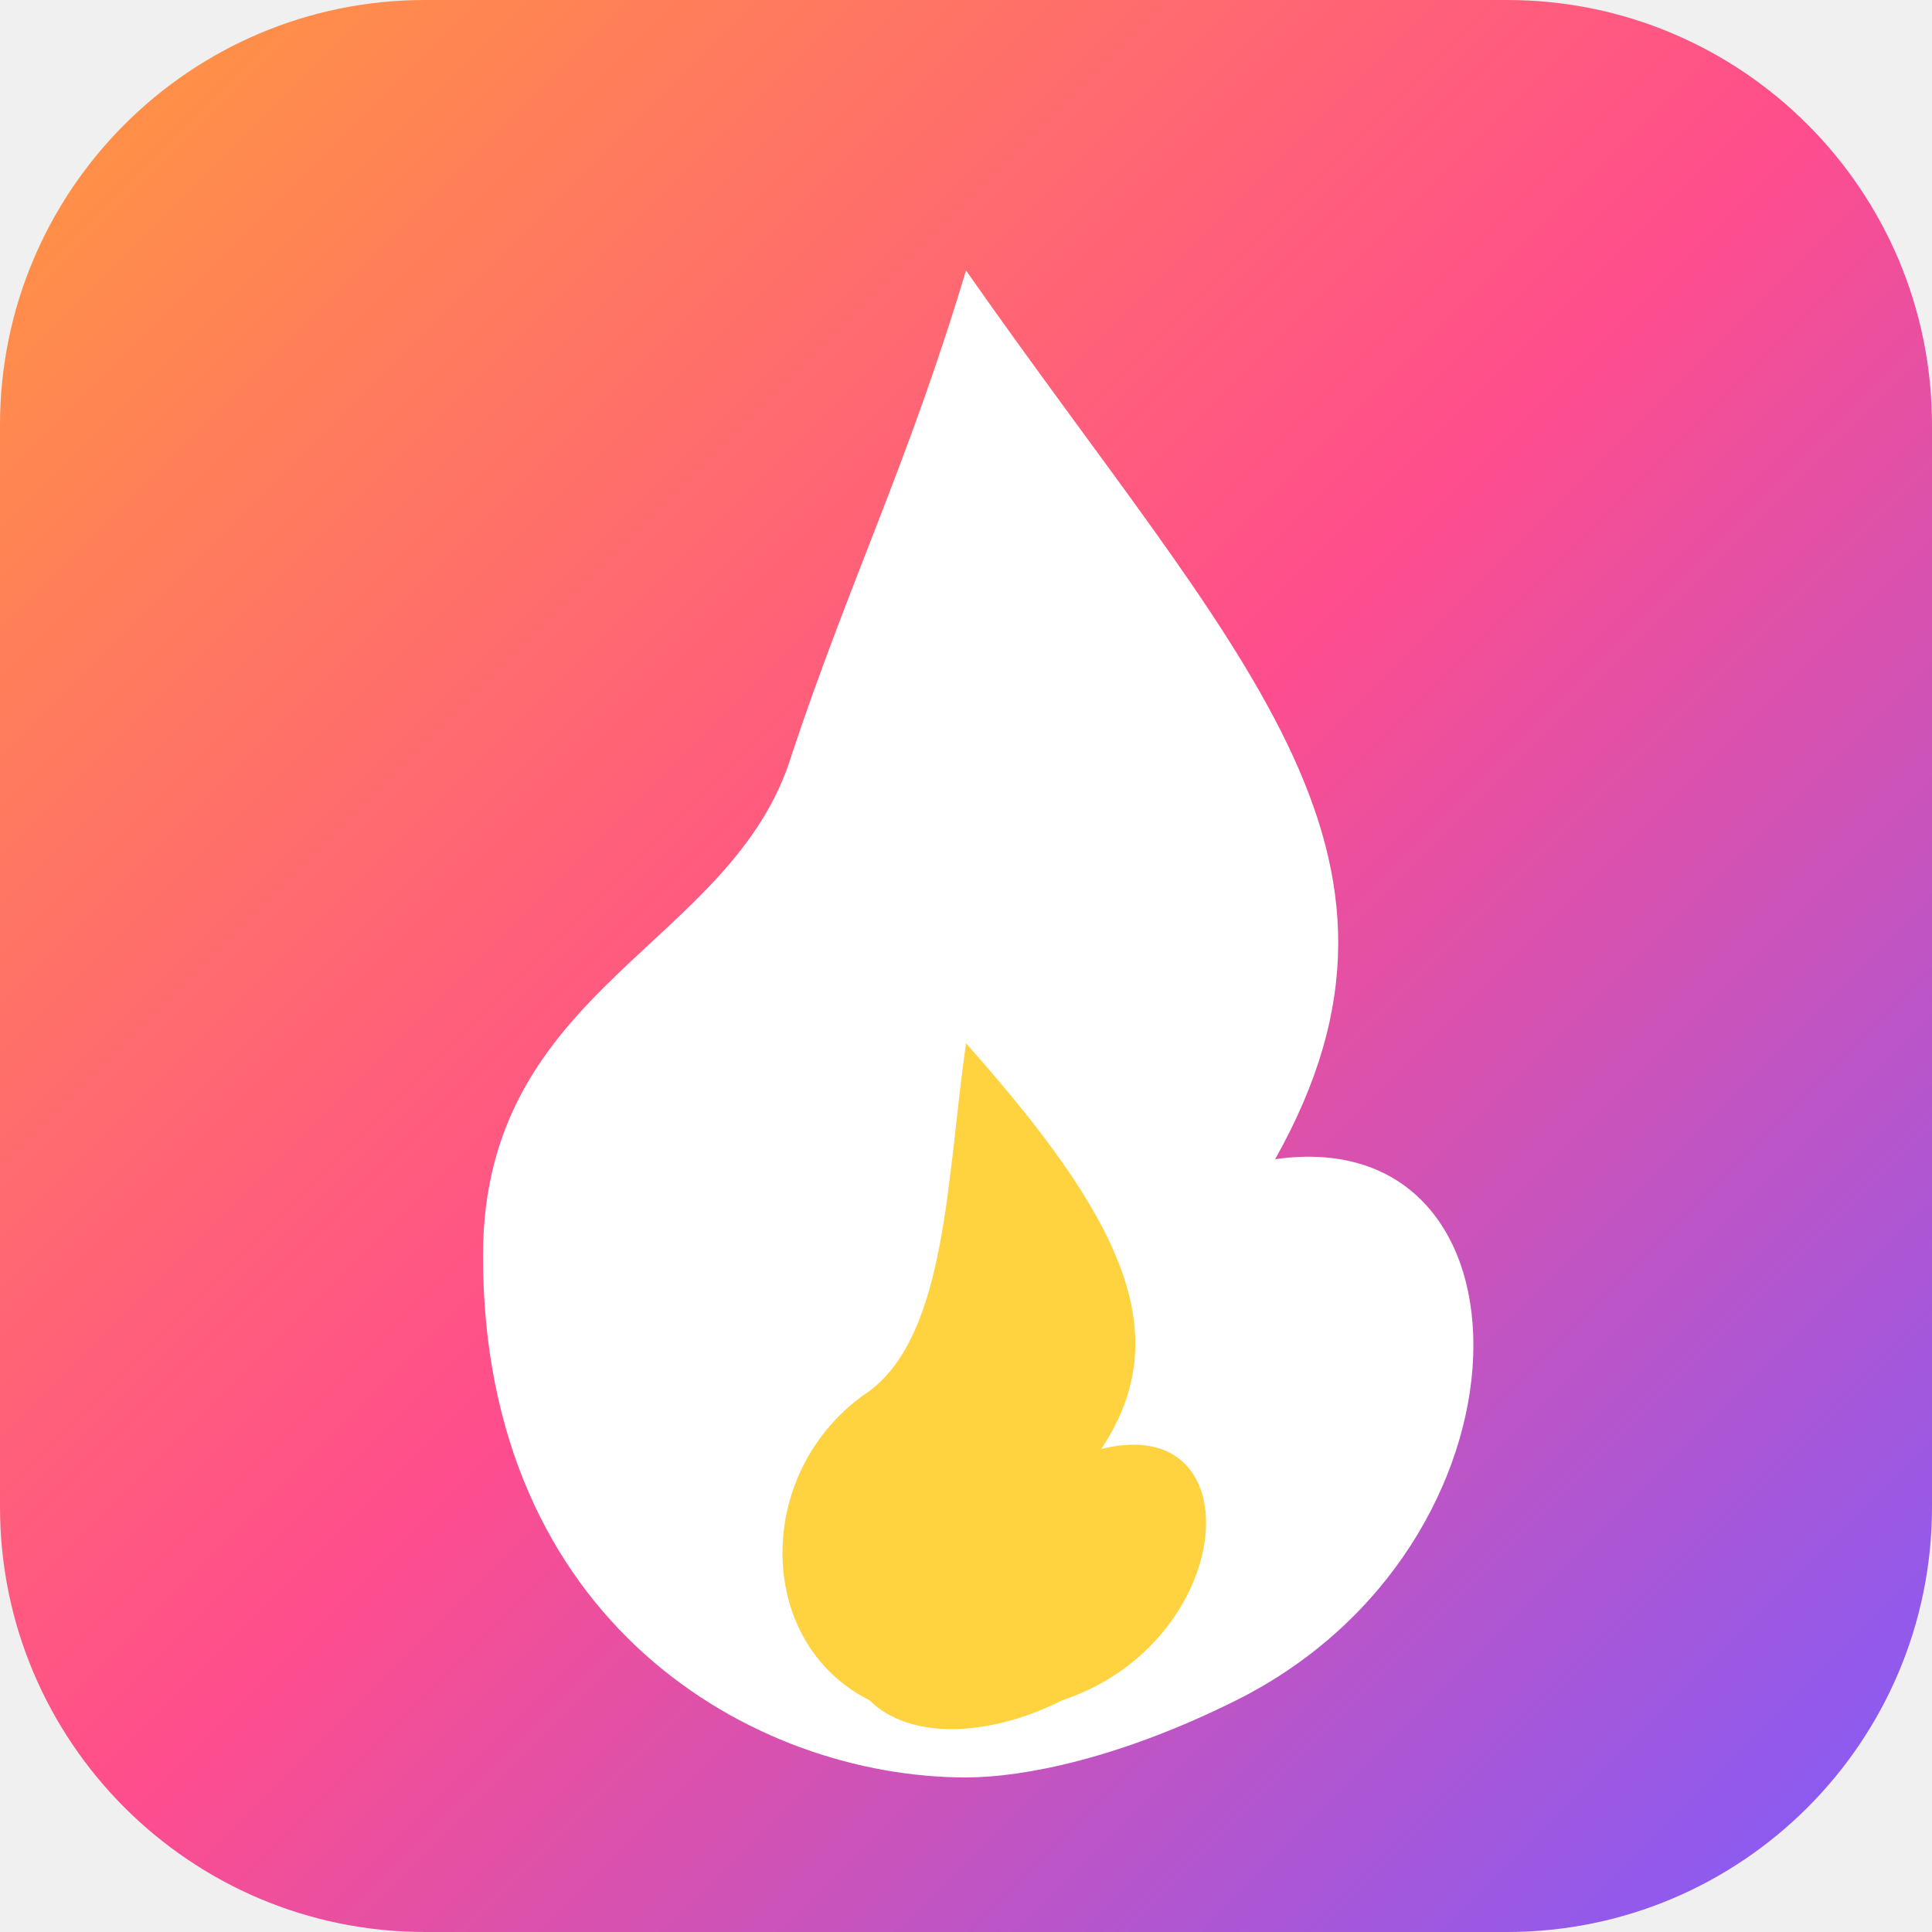
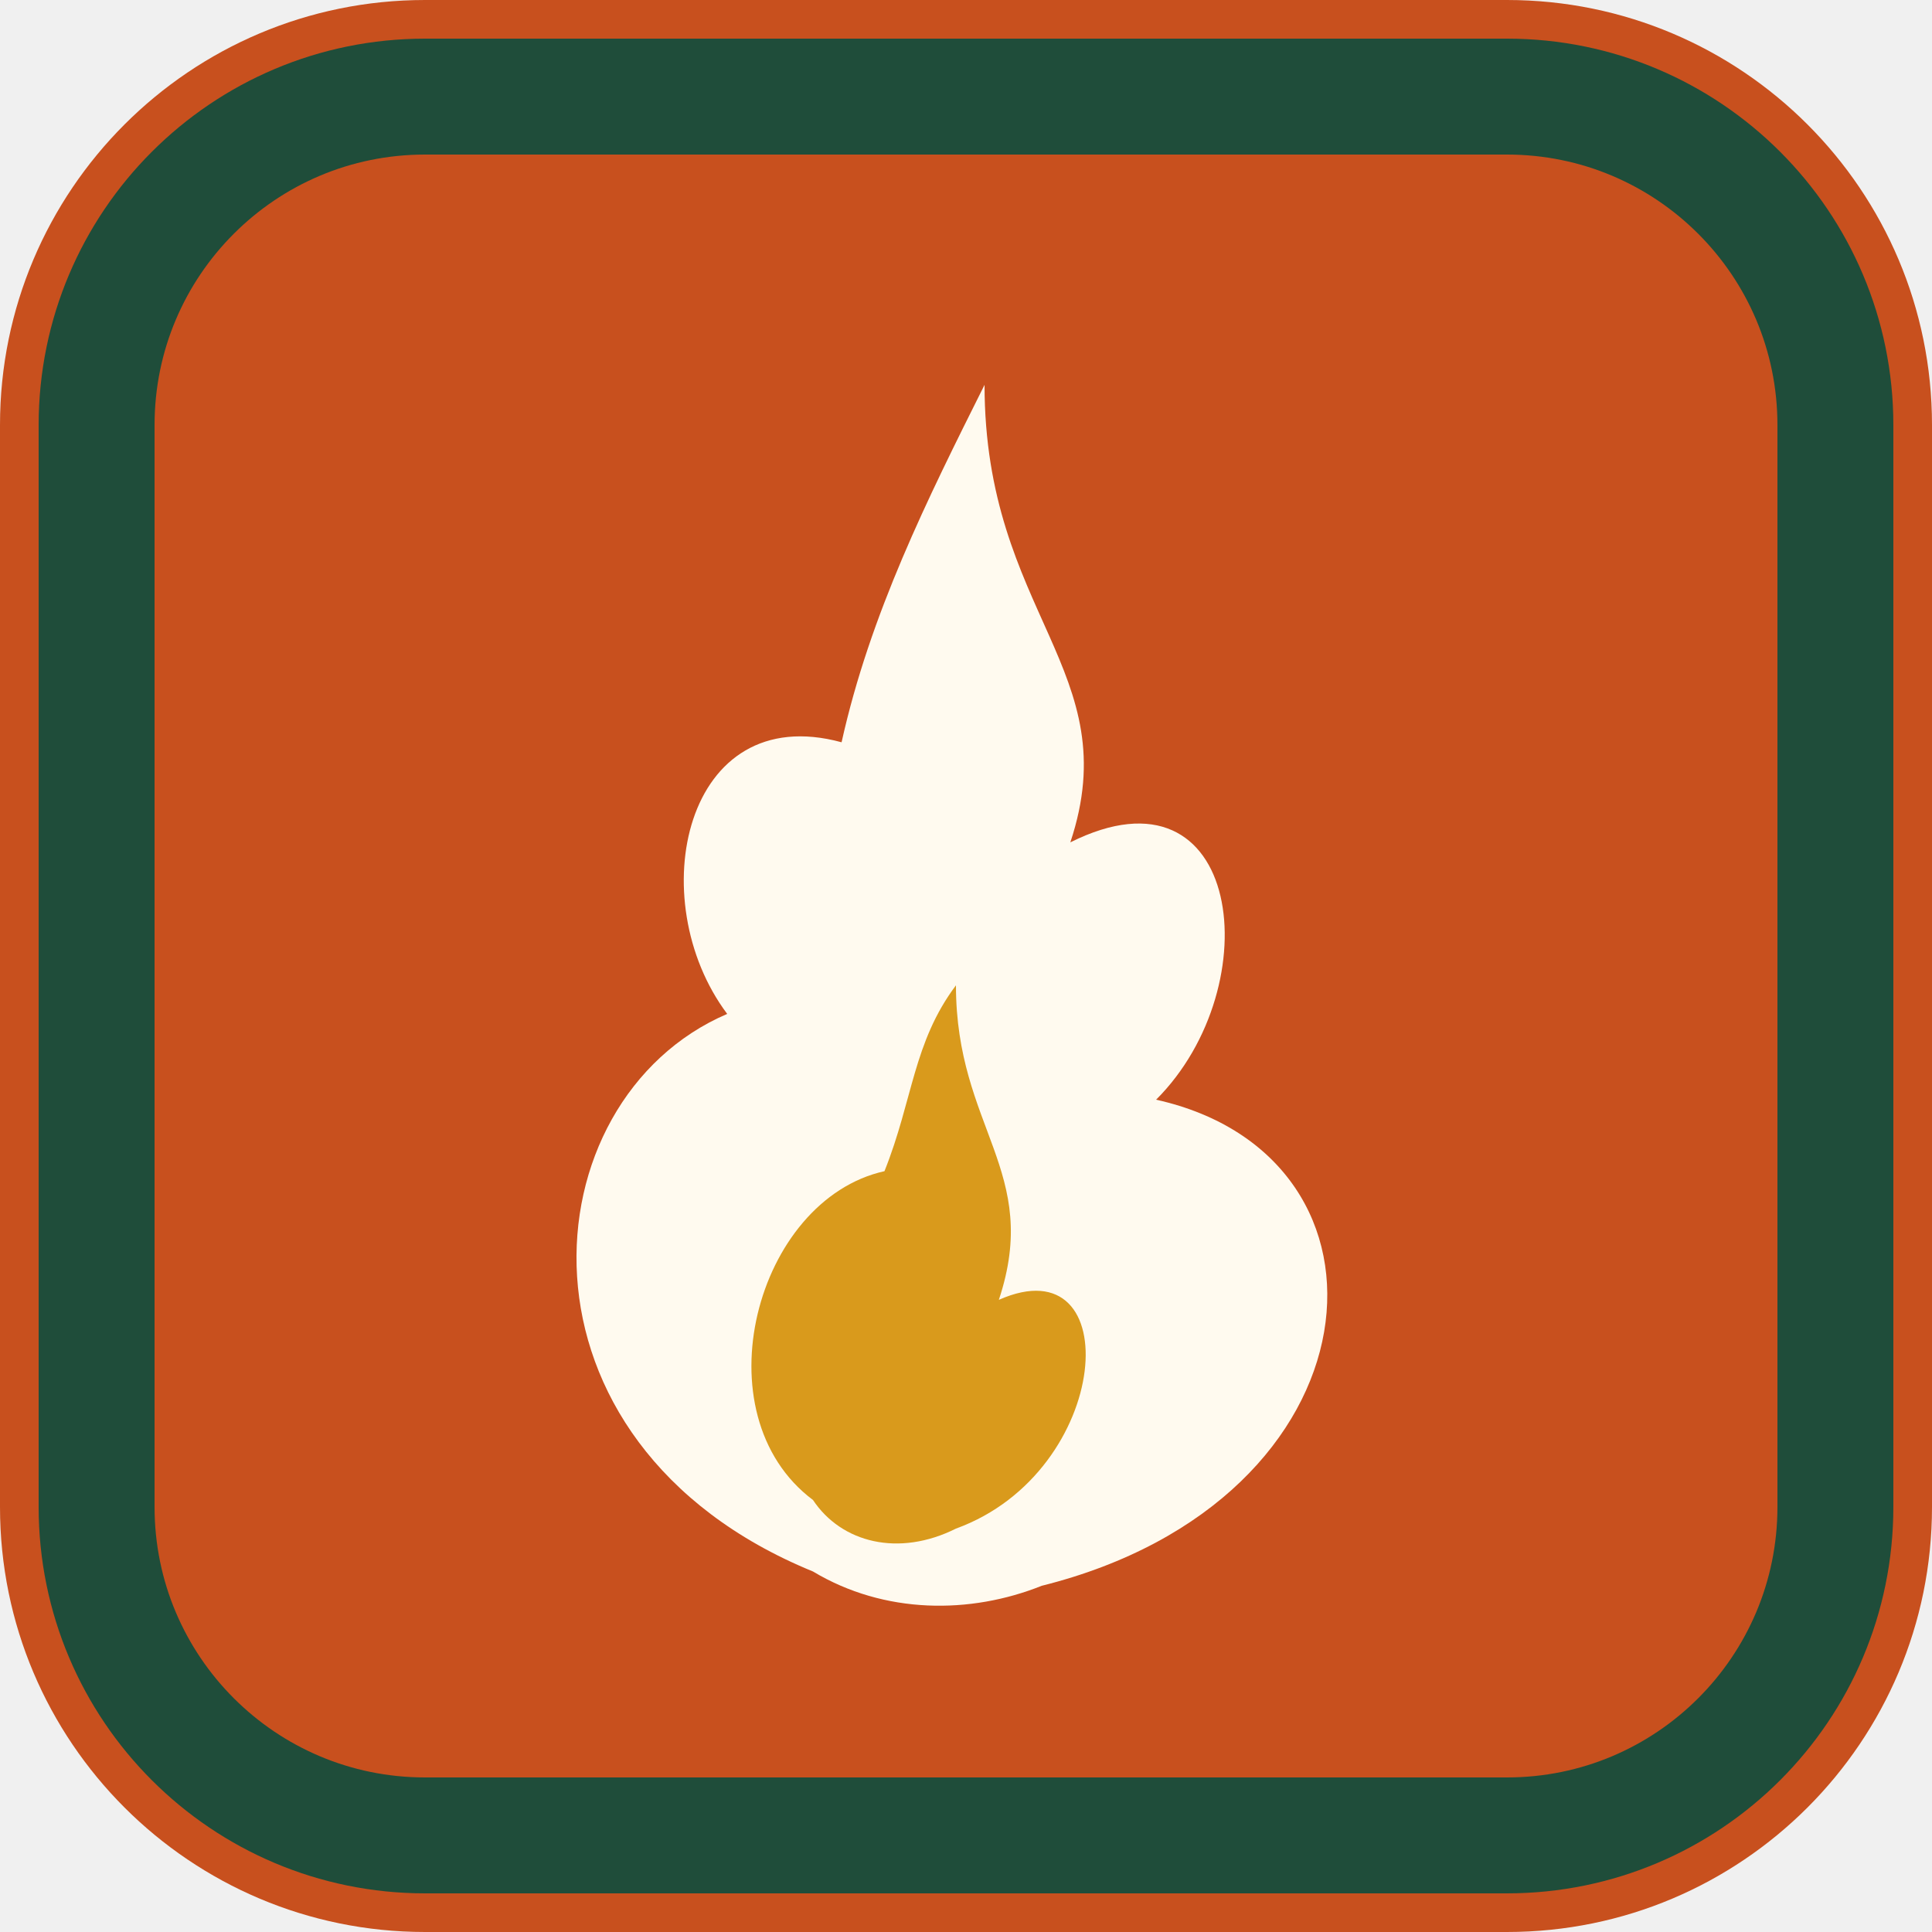
<svg xmlns="http://www.w3.org/2000/svg" viewBox="0 0 100 100" width="100" height="100">
-   <defs>
-     <linearGradient id="bg" x1="0" y1="0" x2="1" y2="1">
-       <stop offset="0" stop-color="#ff9a3d" />
-       <stop offset="0.5" stop-color="#ff4d8d" />
-       <stop offset="1" stop-color="#7b5cff" />
-     </linearGradient>
-   </defs>
-   <rect width="100" height="100" rx="22" fill="url(#bg)" />
-   <path fill="#ffffff" d="M50 14     C 64 34, 75 44, 66 60     C 80 58, 80 80, 64 88     C 58 91, 53 92, 50 92     C 39 92, 25 84, 25 65     C 25 51, 38 49, 41 39     C 44 30, 47 24, 50 14 Z" />
-   <path fill="#ffd23f" d="M50 54     C 58 63, 61 69, 57 75     C 65 73, 64 85, 55 88     C 51 90, 47 90, 45 88     C 39 85, 39 76, 45 72     C 49 69, 49 61, 50 54 Z" />
+   <rect width="100" height="100" rx="22" fill="#c8501e" />
+   <rect x="5" y="5" width="90" height="90" rx="17" fill="none" stroke="#1f4d3a" stroke-width="6" />
+   <g transform="translate(11 14) scale(0.74)">
+     <path fill="#fffaef" d="M54 8 C54 24 64 28 60 40 C72 34 74 50 66 58 C84 62 82 86 58 92 C53 94 47 94 42 91 C20 82 22 58 36 52 C30 44 33 30 44 33 C46 24 50 16 54 8 Z" />
+     <path fill="#d99a1c" d="M52 50 C52 60 58 63 55 72 C64 68 63 84 52 88 C48 90 44 89 42 86 C34 80 38 65 47 63 C49 58 49 54 52 50 Z" />
+   </g>
</svg>
